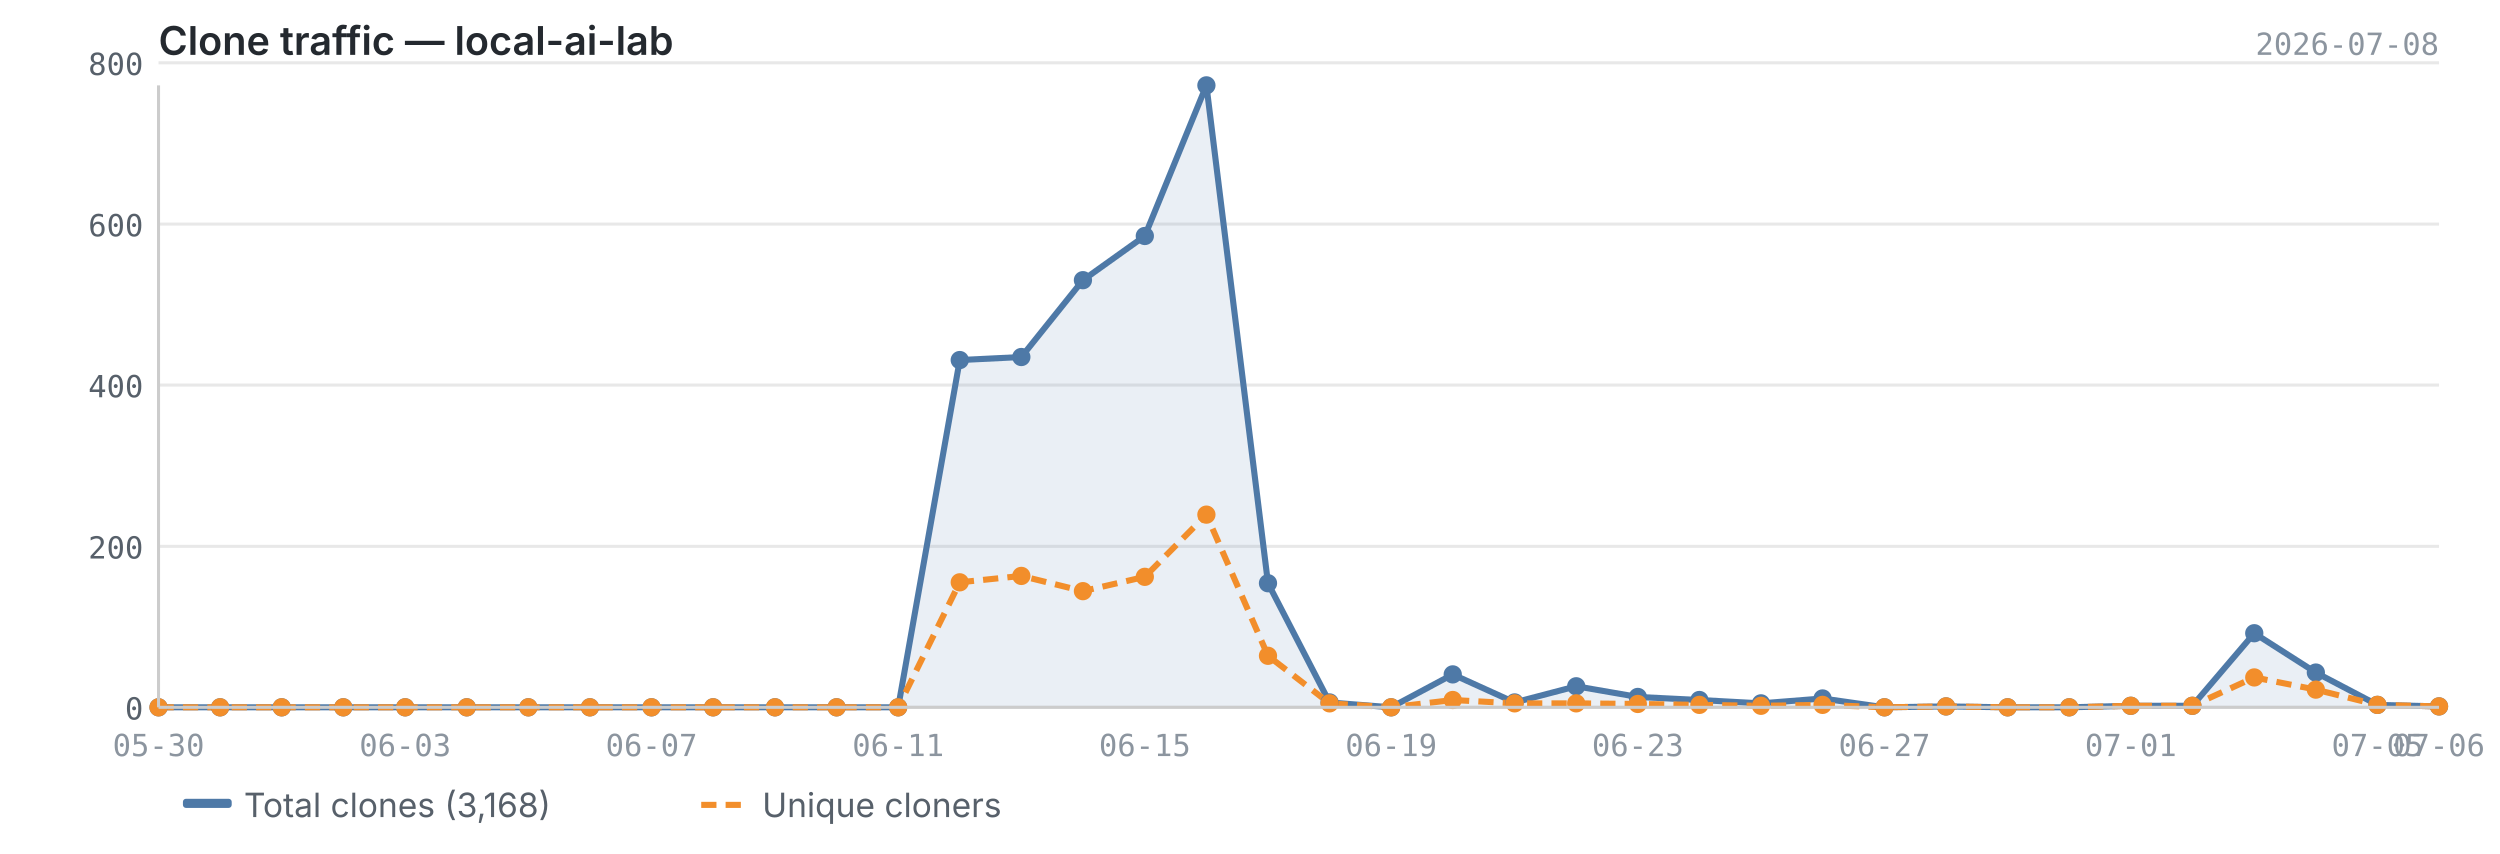
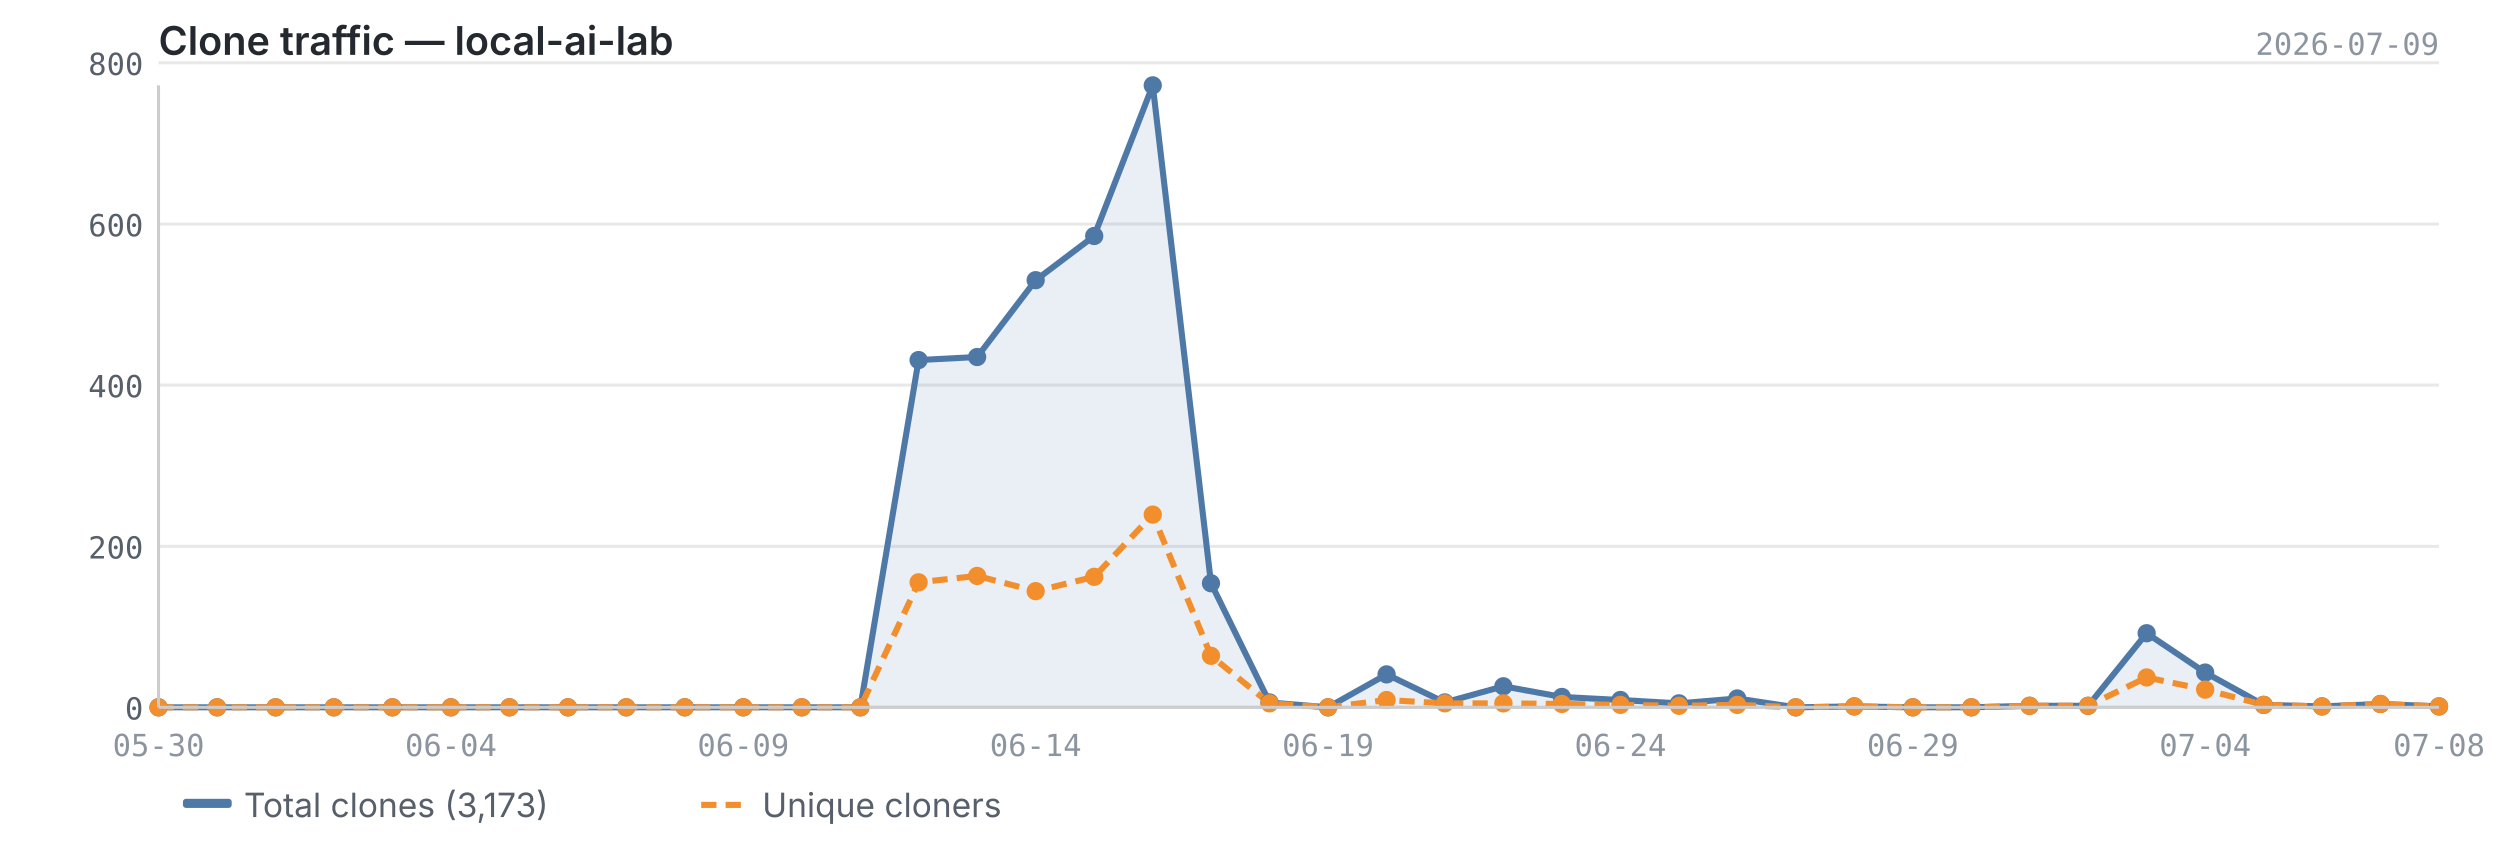
<svg xmlns="http://www.w3.org/2000/svg" viewBox="0 0 820 280" width="820" height="280">
  <text x="52" y="18" font-size="13" font-weight="600" fill="#24292f" font-family="-apple-system, BlinkMacSystemFont, 'Segoe UI', sans-serif">Clone traffic — local-ai-lab</text>
-   <text x="800" y="18" font-size="10" fill="#8c959f" font-family="ui-monospace, SFMono-Regular, 'SF Mono', Menlo, monospace" text-anchor="end">2026-07-08</text>
+   <text x="800" y="18" font-size="10" fill="#8c959f" font-family="ui-monospace, SFMono-Regular, 'SF Mono', Menlo, monospace" text-anchor="end">2026-07-09</text>
  <line x1="52" y1="232.0" x2="800" y2="232.0" stroke="#e8e8e8" stroke-width="1" />
  <line x1="52" y1="179.2" x2="800" y2="179.2" stroke="#e8e8e8" stroke-width="1" />
  <line x1="52" y1="126.3" x2="800" y2="126.3" stroke="#e8e8e8" stroke-width="1" />
  <line x1="52" y1="73.5" x2="800" y2="73.5" stroke="#e8e8e8" stroke-width="1" />
  <line x1="52" y1="20.6" x2="800" y2="20.6" stroke="#e8e8e8" stroke-width="1" />
-   <path d="M52.0,232.0 L52.0,232.0 L72.2,232.0 L92.4,232.0 L112.6,232.0 L132.9,232.0 L153.1,232.0 L173.3,232.0 L193.5,232.0 L213.7,232.0 L233.9,232.0 L254.2,232.0 L274.4,232.0 L294.6,232.0 L314.8,118.1 L335.0,117.1 L355.2,91.9 L375.5,77.4 L395.7,28.0 L415.9,191.3 L436.1,230.4 L456.3,232.0 L476.5,221.2 L496.8,230.4 L517.0,225.1 L537.2,228.6 L557.4,229.6 L577.6,230.7 L597.8,229.1 L618.1,232.0 L638.3,231.7 L658.5,232.0 L678.7,232.0 L698.9,231.5 L719.1,231.5 L739.4,207.7 L759.6,220.6 L779.8,231.2 L800.0,231.7 L800.0,232.0 L52.0,232.0Z" fill="#4e79a7" opacity="0.12" />
-   <polyline points="52.0,232.0 72.2,232.0 92.4,232.0 112.6,232.0 132.9,232.0 153.1,232.0 173.3,232.0 193.5,232.0 213.7,232.0 233.9,232.0 254.2,232.0 274.4,232.0 294.6,232.0 314.8,118.1 335.0,117.1 355.2,91.9 375.5,77.4 395.7,28.0 415.9,191.3 436.1,230.4 456.3,232.0 476.5,221.2 496.8,230.4 517.0,225.1 537.2,228.6 557.4,229.6 577.6,230.7 597.8,229.1 618.1,232.0 638.3,231.7 658.5,232.0 678.7,232.0 698.9,231.5 719.1,231.5 739.4,207.7 759.6,220.6 779.8,231.2 800.0,231.7" fill="none" stroke="#4e79a7" stroke-width="2" stroke-linejoin="round" />
-   <polyline points="52.0,232.0 72.2,232.0 92.4,232.0 112.6,232.0 132.9,232.0 153.1,232.0 173.3,232.0 193.5,232.0 213.7,232.0 233.9,232.0 254.2,232.0 274.4,232.0 294.6,232.0 314.8,191.0 335.0,188.9 355.2,193.9 375.5,189.2 395.7,168.8 415.9,215.1 436.1,230.7 456.3,232.0 476.5,229.6 496.8,230.7 517.0,230.7 537.2,230.9 557.4,231.2 577.6,231.5 597.8,231.2 618.1,232.0 638.3,231.7 658.5,232.0 678.7,232.0 698.9,231.5 719.1,231.5 739.4,222.2 759.6,226.2 779.8,231.2 800.0,231.7" fill="none" stroke="#f28e2b" stroke-width="2" stroke-linejoin="round" stroke-dasharray="5,3" />
+   <path d="M52.0,232.0 L52.0,232.0 L71.2,232.0 L90.4,232.0 L109.5,232.0 L128.7,232.0 L147.9,232.0 L167.1,232.0 L186.3,232.0 L205.4,232.0 L224.6,232.0 L243.8,232.0 L263.0,232.0 L282.2,232.0 L301.3,118.1 L320.5,117.1 L339.7,91.9 L358.9,77.4 L378.1,28.0 L397.2,191.3 L416.4,230.4 L435.6,232.0 L454.8,221.2 L473.9,230.4 L493.1,225.1 L512.3,228.6 L531.5,229.6 L550.7,230.7 L569.8,229.1 L589.0,232.0 L608.2,231.7 L627.4,232.0 L646.6,232.0 L665.7,231.5 L684.9,231.5 L704.1,207.7 L723.3,220.6 L742.5,231.2 L761.6,231.7 L780.8,230.9 L800.0,231.7 L800.0,232.0 L52.0,232.0Z" fill="#4e79a7" opacity="0.12" />
+   <polyline points="52.0,232.0 71.2,232.0 90.4,232.0 109.5,232.0 128.7,232.0 147.9,232.0 167.1,232.0 186.3,232.0 205.4,232.0 224.6,232.0 243.8,232.0 263.0,232.0 282.2,232.0 301.3,118.1 320.5,117.1 339.7,91.9 358.9,77.4 378.1,28.0 397.2,191.3 416.4,230.4 435.6,232.0 454.8,221.2 473.9,230.4 493.1,225.1 512.3,228.6 531.5,229.6 550.7,230.7 569.8,229.1 589.0,232.0 608.2,231.7 627.4,232.0 646.6,232.0 665.7,231.5 684.9,231.5 704.1,207.7 723.3,220.6 742.5,231.2 761.6,231.7 780.8,230.9 800.0,231.7" fill="none" stroke="#4e79a7" stroke-width="2" stroke-linejoin="round" />
+   <polyline points="52.0,232.0 71.2,232.0 90.4,232.0 109.5,232.0 128.7,232.0 147.9,232.0 167.1,232.0 186.3,232.0 205.4,232.0 224.6,232.0 243.8,232.0 263.0,232.0 282.2,232.0 301.3,191.0 320.5,188.9 339.7,193.9 358.9,189.2 378.1,168.8 397.2,215.1 416.4,230.7 435.6,232.0 454.8,229.6 473.9,230.7 493.1,230.7 512.3,230.9 531.5,231.2 550.7,231.5 569.8,231.2 589.0,232.0 608.2,231.7 627.4,232.0 646.6,232.0 665.7,231.5 684.9,231.5 704.1,222.2 723.3,226.2 742.5,231.2 761.6,231.7 780.8,230.9 800.0,231.7" fill="none" stroke="#f28e2b" stroke-width="2" stroke-linejoin="round" stroke-dasharray="5,3" />
  <circle cx="52.0" cy="232.0" r="3" fill="#4e79a7" />
-   <circle cx="72.2" cy="232.0" r="3" fill="#4e79a7" />
-   <circle cx="92.4" cy="232.0" r="3" fill="#4e79a7" />
-   <circle cx="112.6" cy="232.0" r="3" fill="#4e79a7" />
-   <circle cx="132.9" cy="232.0" r="3" fill="#4e79a7" />
-   <circle cx="153.1" cy="232.0" r="3" fill="#4e79a7" />
-   <circle cx="173.3" cy="232.0" r="3" fill="#4e79a7" />
-   <circle cx="193.5" cy="232.0" r="3" fill="#4e79a7" />
-   <circle cx="213.7" cy="232.0" r="3" fill="#4e79a7" />
-   <circle cx="233.9" cy="232.0" r="3" fill="#4e79a7" />
-   <circle cx="254.2" cy="232.0" r="3" fill="#4e79a7" />
-   <circle cx="274.4" cy="232.0" r="3" fill="#4e79a7" />
-   <circle cx="294.6" cy="232.0" r="3" fill="#4e79a7" />
-   <circle cx="314.8" cy="118.1" r="3" fill="#4e79a7" />
-   <circle cx="335.0" cy="117.1" r="3" fill="#4e79a7" />
-   <circle cx="355.2" cy="91.9" r="3" fill="#4e79a7" />
-   <circle cx="375.5" cy="77.4" r="3" fill="#4e79a7" />
-   <circle cx="395.7" cy="28.0" r="3" fill="#4e79a7" />
-   <circle cx="415.9" cy="191.3" r="3" fill="#4e79a7" />
-   <circle cx="436.1" cy="230.4" r="3" fill="#4e79a7" />
-   <circle cx="456.3" cy="232.0" r="3" fill="#4e79a7" />
-   <circle cx="476.5" cy="221.2" r="3" fill="#4e79a7" />
-   <circle cx="496.8" cy="230.4" r="3" fill="#4e79a7" />
-   <circle cx="517.0" cy="225.1" r="3" fill="#4e79a7" />
-   <circle cx="537.2" cy="228.6" r="3" fill="#4e79a7" />
-   <circle cx="557.4" cy="229.6" r="3" fill="#4e79a7" />
-   <circle cx="577.6" cy="230.7" r="3" fill="#4e79a7" />
-   <circle cx="597.8" cy="229.1" r="3" fill="#4e79a7" />
-   <circle cx="618.1" cy="232.0" r="3" fill="#4e79a7" />
-   <circle cx="638.3" cy="231.7" r="3" fill="#4e79a7" />
-   <circle cx="658.5" cy="232.0" r="3" fill="#4e79a7" />
-   <circle cx="678.7" cy="232.0" r="3" fill="#4e79a7" />
-   <circle cx="698.9" cy="231.5" r="3" fill="#4e79a7" />
-   <circle cx="719.1" cy="231.5" r="3" fill="#4e79a7" />
-   <circle cx="739.4" cy="207.7" r="3" fill="#4e79a7" />
-   <circle cx="759.6" cy="220.6" r="3" fill="#4e79a7" />
-   <circle cx="779.8" cy="231.2" r="3" fill="#4e79a7" />
+   <circle cx="71.2" cy="232.0" r="3" fill="#4e79a7" />
+   <circle cx="90.4" cy="232.0" r="3" fill="#4e79a7" />
+   <circle cx="109.5" cy="232.0" r="3" fill="#4e79a7" />
+   <circle cx="128.7" cy="232.0" r="3" fill="#4e79a7" />
+   <circle cx="147.9" cy="232.0" r="3" fill="#4e79a7" />
+   <circle cx="167.1" cy="232.0" r="3" fill="#4e79a7" />
+   <circle cx="186.3" cy="232.0" r="3" fill="#4e79a7" />
+   <circle cx="205.4" cy="232.0" r="3" fill="#4e79a7" />
+   <circle cx="224.6" cy="232.0" r="3" fill="#4e79a7" />
+   <circle cx="243.8" cy="232.0" r="3" fill="#4e79a7" />
+   <circle cx="263.0" cy="232.0" r="3" fill="#4e79a7" />
+   <circle cx="282.2" cy="232.0" r="3" fill="#4e79a7" />
+   <circle cx="301.3" cy="118.1" r="3" fill="#4e79a7" />
+   <circle cx="320.5" cy="117.1" r="3" fill="#4e79a7" />
+   <circle cx="339.7" cy="91.9" r="3" fill="#4e79a7" />
+   <circle cx="358.9" cy="77.4" r="3" fill="#4e79a7" />
+   <circle cx="378.1" cy="28.0" r="3" fill="#4e79a7" />
+   <circle cx="397.2" cy="191.3" r="3" fill="#4e79a7" />
+   <circle cx="416.4" cy="230.4" r="3" fill="#4e79a7" />
+   <circle cx="435.6" cy="232.0" r="3" fill="#4e79a7" />
+   <circle cx="454.8" cy="221.2" r="3" fill="#4e79a7" />
+   <circle cx="473.9" cy="230.4" r="3" fill="#4e79a7" />
+   <circle cx="493.1" cy="225.1" r="3" fill="#4e79a7" />
+   <circle cx="512.3" cy="228.6" r="3" fill="#4e79a7" />
+   <circle cx="531.5" cy="229.6" r="3" fill="#4e79a7" />
+   <circle cx="550.7" cy="230.7" r="3" fill="#4e79a7" />
+   <circle cx="569.8" cy="229.1" r="3" fill="#4e79a7" />
+   <circle cx="589.0" cy="232.0" r="3" fill="#4e79a7" />
+   <circle cx="608.2" cy="231.7" r="3" fill="#4e79a7" />
+   <circle cx="627.4" cy="232.0" r="3" fill="#4e79a7" />
+   <circle cx="646.6" cy="232.0" r="3" fill="#4e79a7" />
+   <circle cx="665.7" cy="231.5" r="3" fill="#4e79a7" />
+   <circle cx="684.9" cy="231.5" r="3" fill="#4e79a7" />
+   <circle cx="704.1" cy="207.7" r="3" fill="#4e79a7" />
+   <circle cx="723.3" cy="220.6" r="3" fill="#4e79a7" />
+   <circle cx="742.5" cy="231.2" r="3" fill="#4e79a7" />
+   <circle cx="761.6" cy="231.7" r="3" fill="#4e79a7" />
+   <circle cx="780.8" cy="230.9" r="3" fill="#4e79a7" />
  <circle cx="800.0" cy="231.7" r="3" fill="#4e79a7" />
  <circle cx="52.0" cy="232.0" r="3" fill="#f28e2b" />
-   <circle cx="72.2" cy="232.0" r="3" fill="#f28e2b" />
-   <circle cx="92.4" cy="232.0" r="3" fill="#f28e2b" />
-   <circle cx="112.6" cy="232.0" r="3" fill="#f28e2b" />
-   <circle cx="132.9" cy="232.0" r="3" fill="#f28e2b" />
-   <circle cx="153.1" cy="232.0" r="3" fill="#f28e2b" />
-   <circle cx="173.3" cy="232.0" r="3" fill="#f28e2b" />
-   <circle cx="193.5" cy="232.0" r="3" fill="#f28e2b" />
-   <circle cx="213.7" cy="232.0" r="3" fill="#f28e2b" />
-   <circle cx="233.9" cy="232.0" r="3" fill="#f28e2b" />
-   <circle cx="254.2" cy="232.0" r="3" fill="#f28e2b" />
-   <circle cx="274.4" cy="232.0" r="3" fill="#f28e2b" />
-   <circle cx="294.6" cy="232.0" r="3" fill="#f28e2b" />
-   <circle cx="314.8" cy="191.0" r="3" fill="#f28e2b" />
-   <circle cx="335.0" cy="188.9" r="3" fill="#f28e2b" />
-   <circle cx="355.2" cy="193.9" r="3" fill="#f28e2b" />
-   <circle cx="375.5" cy="189.2" r="3" fill="#f28e2b" />
-   <circle cx="395.7" cy="168.8" r="3" fill="#f28e2b" />
-   <circle cx="415.9" cy="215.1" r="3" fill="#f28e2b" />
-   <circle cx="436.1" cy="230.7" r="3" fill="#f28e2b" />
-   <circle cx="456.3" cy="232.0" r="3" fill="#f28e2b" />
-   <circle cx="476.5" cy="229.6" r="3" fill="#f28e2b" />
-   <circle cx="496.8" cy="230.7" r="3" fill="#f28e2b" />
-   <circle cx="517.0" cy="230.7" r="3" fill="#f28e2b" />
-   <circle cx="537.2" cy="230.9" r="3" fill="#f28e2b" />
-   <circle cx="557.4" cy="231.2" r="3" fill="#f28e2b" />
-   <circle cx="577.6" cy="231.5" r="3" fill="#f28e2b" />
-   <circle cx="597.8" cy="231.2" r="3" fill="#f28e2b" />
-   <circle cx="618.1" cy="232.0" r="3" fill="#f28e2b" />
-   <circle cx="638.3" cy="231.7" r="3" fill="#f28e2b" />
-   <circle cx="658.5" cy="232.0" r="3" fill="#f28e2b" />
-   <circle cx="678.7" cy="232.0" r="3" fill="#f28e2b" />
-   <circle cx="698.9" cy="231.5" r="3" fill="#f28e2b" />
-   <circle cx="719.1" cy="231.5" r="3" fill="#f28e2b" />
-   <circle cx="739.4" cy="222.2" r="3" fill="#f28e2b" />
-   <circle cx="759.6" cy="226.2" r="3" fill="#f28e2b" />
-   <circle cx="779.8" cy="231.2" r="3" fill="#f28e2b" />
+   <circle cx="71.2" cy="232.0" r="3" fill="#f28e2b" />
+   <circle cx="90.4" cy="232.0" r="3" fill="#f28e2b" />
+   <circle cx="109.5" cy="232.0" r="3" fill="#f28e2b" />
+   <circle cx="128.7" cy="232.0" r="3" fill="#f28e2b" />
+   <circle cx="147.9" cy="232.0" r="3" fill="#f28e2b" />
+   <circle cx="167.1" cy="232.0" r="3" fill="#f28e2b" />
+   <circle cx="186.3" cy="232.0" r="3" fill="#f28e2b" />
+   <circle cx="205.4" cy="232.0" r="3" fill="#f28e2b" />
+   <circle cx="224.6" cy="232.0" r="3" fill="#f28e2b" />
+   <circle cx="243.8" cy="232.0" r="3" fill="#f28e2b" />
+   <circle cx="263.0" cy="232.0" r="3" fill="#f28e2b" />
+   <circle cx="282.2" cy="232.0" r="3" fill="#f28e2b" />
+   <circle cx="301.3" cy="191.0" r="3" fill="#f28e2b" />
+   <circle cx="320.5" cy="188.9" r="3" fill="#f28e2b" />
+   <circle cx="339.7" cy="193.9" r="3" fill="#f28e2b" />
+   <circle cx="358.9" cy="189.2" r="3" fill="#f28e2b" />
+   <circle cx="378.1" cy="168.8" r="3" fill="#f28e2b" />
+   <circle cx="397.2" cy="215.1" r="3" fill="#f28e2b" />
+   <circle cx="416.4" cy="230.7" r="3" fill="#f28e2b" />
+   <circle cx="435.6" cy="232.0" r="3" fill="#f28e2b" />
+   <circle cx="454.8" cy="229.6" r="3" fill="#f28e2b" />
+   <circle cx="473.9" cy="230.7" r="3" fill="#f28e2b" />
+   <circle cx="493.1" cy="230.7" r="3" fill="#f28e2b" />
+   <circle cx="512.3" cy="230.9" r="3" fill="#f28e2b" />
+   <circle cx="531.5" cy="231.2" r="3" fill="#f28e2b" />
+   <circle cx="550.7" cy="231.5" r="3" fill="#f28e2b" />
+   <circle cx="569.8" cy="231.2" r="3" fill="#f28e2b" />
+   <circle cx="589.0" cy="232.0" r="3" fill="#f28e2b" />
+   <circle cx="608.2" cy="231.7" r="3" fill="#f28e2b" />
+   <circle cx="627.4" cy="232.0" r="3" fill="#f28e2b" />
+   <circle cx="646.6" cy="232.0" r="3" fill="#f28e2b" />
+   <circle cx="665.7" cy="231.5" r="3" fill="#f28e2b" />
+   <circle cx="684.9" cy="231.5" r="3" fill="#f28e2b" />
+   <circle cx="704.1" cy="222.2" r="3" fill="#f28e2b" />
+   <circle cx="723.3" cy="226.2" r="3" fill="#f28e2b" />
+   <circle cx="742.5" cy="231.2" r="3" fill="#f28e2b" />
+   <circle cx="761.6" cy="231.7" r="3" fill="#f28e2b" />
+   <circle cx="780.8" cy="230.9" r="3" fill="#f28e2b" />
  <circle cx="800.0" cy="231.7" r="3" fill="#f28e2b" />
  <line x1="52" y1="28" x2="52" y2="232" stroke="#cccccc" stroke-width="1" />
  <line x1="52" y1="232" x2="800" y2="232" stroke="#cccccc" stroke-width="1" />
  <text x="47" y="236.0" text-anchor="end" font-size="10" fill="#57606a" font-family="ui-monospace, SFMono-Regular, 'SF Mono', Menlo, monospace">0</text>
  <text x="47" y="183.2" text-anchor="end" font-size="10" fill="#57606a" font-family="ui-monospace, SFMono-Regular, 'SF Mono', Menlo, monospace">200</text>
  <text x="47" y="130.3" text-anchor="end" font-size="10" fill="#57606a" font-family="ui-monospace, SFMono-Regular, 'SF Mono', Menlo, monospace">400</text>
  <text x="47" y="77.5" text-anchor="end" font-size="10" fill="#57606a" font-family="ui-monospace, SFMono-Regular, 'SF Mono', Menlo, monospace">600</text>
  <text x="47" y="24.6" text-anchor="end" font-size="10" fill="#57606a" font-family="ui-monospace, SFMono-Regular, 'SF Mono', Menlo, monospace">800</text>
  <text x="52.0" y="248" text-anchor="middle" font-size="10" fill="#8c959f" font-family="ui-monospace, SFMono-Regular, 'SF Mono', Menlo, monospace">05-30</text>
-   <text x="698.9" y="248" text-anchor="middle" font-size="10" fill="#8c959f" font-family="ui-monospace, SFMono-Regular, 'SF Mono', Menlo, monospace">07-01</text>
-   <text x="132.9" y="248" text-anchor="middle" font-size="10" fill="#8c959f" font-family="ui-monospace, SFMono-Regular, 'SF Mono', Menlo, monospace">06-03</text>
-   <text x="779.8" y="248" text-anchor="middle" font-size="10" fill="#8c959f" font-family="ui-monospace, SFMono-Regular, 'SF Mono', Menlo, monospace">07-05</text>
-   <text x="800.0" y="248" text-anchor="middle" font-size="10" fill="#8c959f" font-family="ui-monospace, SFMono-Regular, 'SF Mono', Menlo, monospace">07-06</text>
-   <text x="213.7" y="248" text-anchor="middle" font-size="10" fill="#8c959f" font-family="ui-monospace, SFMono-Regular, 'SF Mono', Menlo, monospace">06-07</text>
-   <text x="294.6" y="248" text-anchor="middle" font-size="10" fill="#8c959f" font-family="ui-monospace, SFMono-Regular, 'SF Mono', Menlo, monospace">06-11</text>
-   <text x="375.5" y="248" text-anchor="middle" font-size="10" fill="#8c959f" font-family="ui-monospace, SFMono-Regular, 'SF Mono', Menlo, monospace">06-15</text>
-   <text x="456.3" y="248" text-anchor="middle" font-size="10" fill="#8c959f" font-family="ui-monospace, SFMono-Regular, 'SF Mono', Menlo, monospace">06-19</text>
-   <text x="537.2" y="248" text-anchor="middle" font-size="10" fill="#8c959f" font-family="ui-monospace, SFMono-Regular, 'SF Mono', Menlo, monospace">06-23</text>
-   <text x="618.1" y="248" text-anchor="middle" font-size="10" fill="#8c959f" font-family="ui-monospace, SFMono-Regular, 'SF Mono', Menlo, monospace">06-27</text>
+   <text x="723.3" y="248" text-anchor="middle" font-size="10" fill="#8c959f" font-family="ui-monospace, SFMono-Regular, 'SF Mono', Menlo, monospace">07-04</text>
+   <text x="147.9" y="248" text-anchor="middle" font-size="10" fill="#8c959f" font-family="ui-monospace, SFMono-Regular, 'SF Mono', Menlo, monospace">06-04</text>
+   <text x="800.0" y="248" text-anchor="middle" font-size="10" fill="#8c959f" font-family="ui-monospace, SFMono-Regular, 'SF Mono', Menlo, monospace">07-08</text>
+   <text x="243.8" y="248" text-anchor="middle" font-size="10" fill="#8c959f" font-family="ui-monospace, SFMono-Regular, 'SF Mono', Menlo, monospace">06-09</text>
+   <text x="339.7" y="248" text-anchor="middle" font-size="10" fill="#8c959f" font-family="ui-monospace, SFMono-Regular, 'SF Mono', Menlo, monospace">06-14</text>
+   <text x="435.6" y="248" text-anchor="middle" font-size="10" fill="#8c959f" font-family="ui-monospace, SFMono-Regular, 'SF Mono', Menlo, monospace">06-19</text>
+   <text x="531.5" y="248" text-anchor="middle" font-size="10" fill="#8c959f" font-family="ui-monospace, SFMono-Regular, 'SF Mono', Menlo, monospace">06-24</text>
+   <text x="627.4" y="248" text-anchor="middle" font-size="10" fill="#8c959f" font-family="ui-monospace, SFMono-Regular, 'SF Mono', Menlo, monospace">06-29</text>
  <rect x="60" y="262" width="16" height="3" fill="#4e79a7" rx="1" />
-   <text x="80" y="268" font-size="11" fill="#57606a" font-family="-apple-system, BlinkMacSystemFont, 'Segoe UI', sans-serif">Total clones (3,168)</text>
+   <text x="80" y="268" font-size="11" fill="#57606a" font-family="-apple-system, BlinkMacSystemFont, 'Segoe UI', sans-serif">Total clones (3,173)</text>
  <line x1="230" y1="264" x2="246" y2="264" stroke="#f28e2b" stroke-width="2" stroke-dasharray="5,3" />
  <text x="250" y="268" font-size="11" fill="#57606a" font-family="-apple-system, BlinkMacSystemFont, 'Segoe UI', sans-serif">Unique cloners</text>
</svg>
